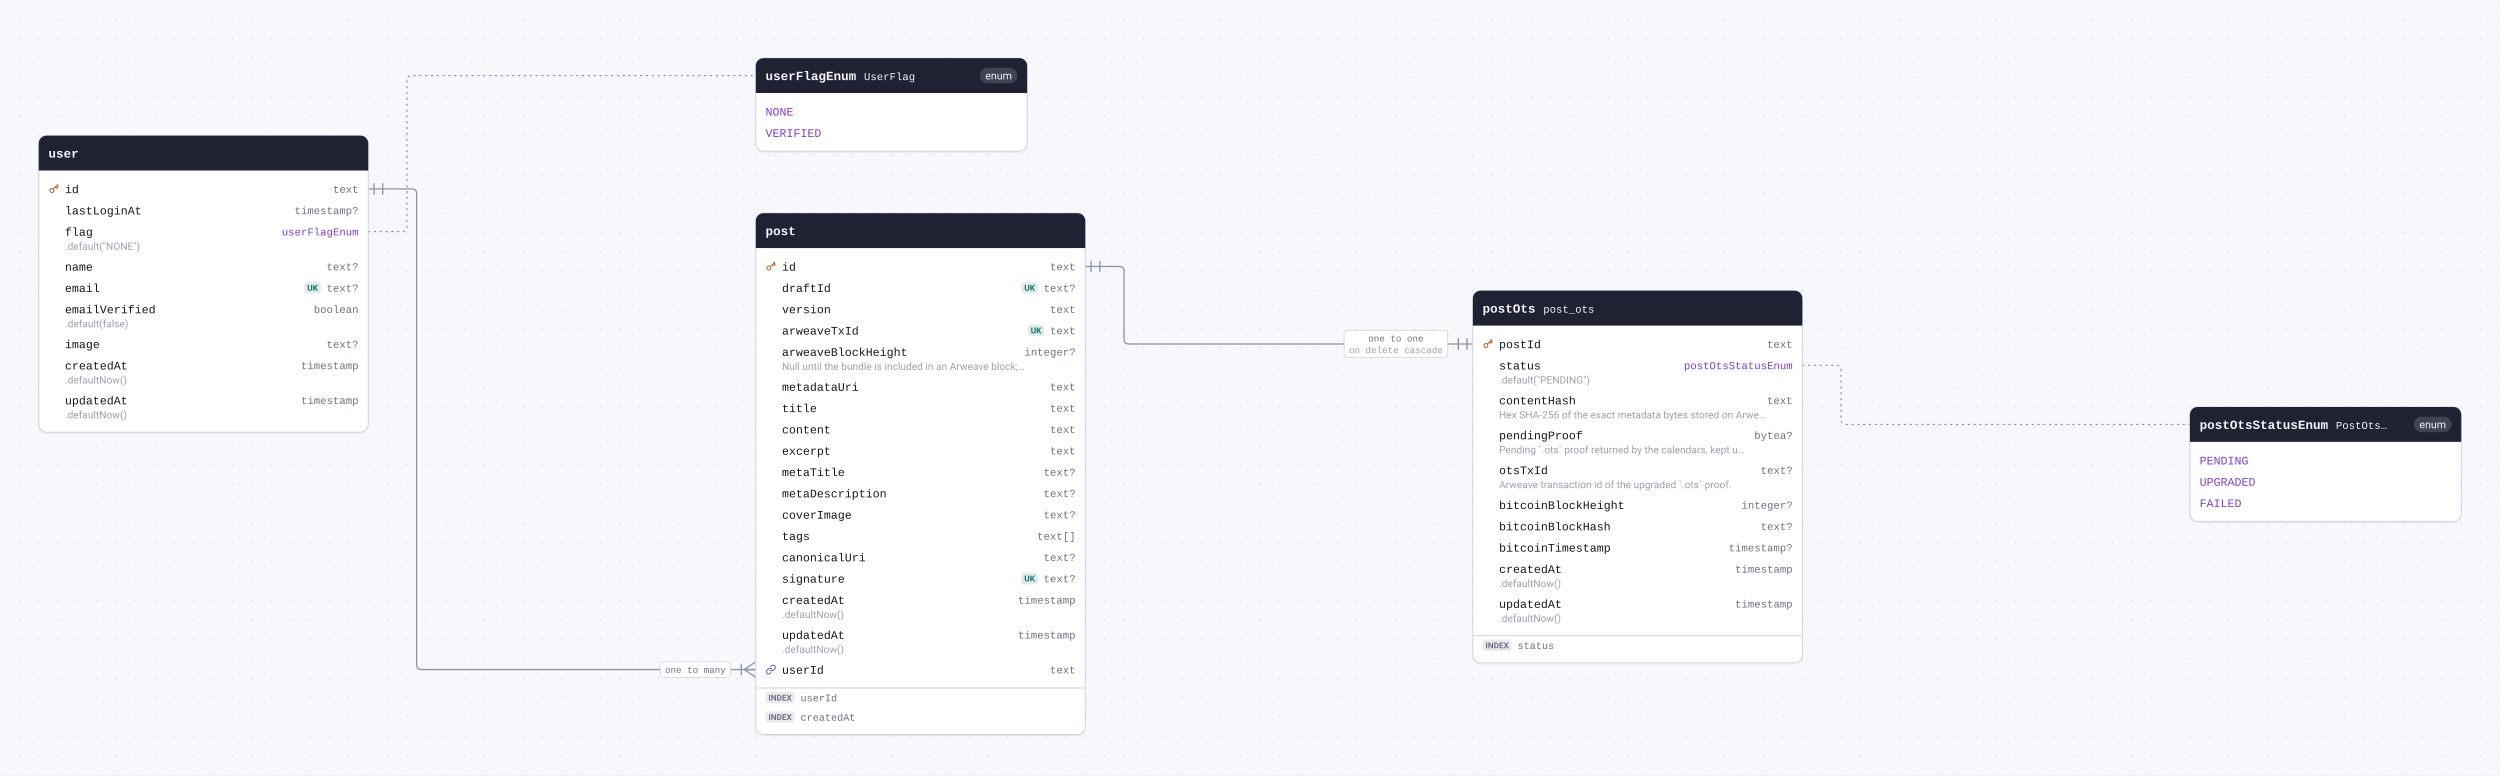
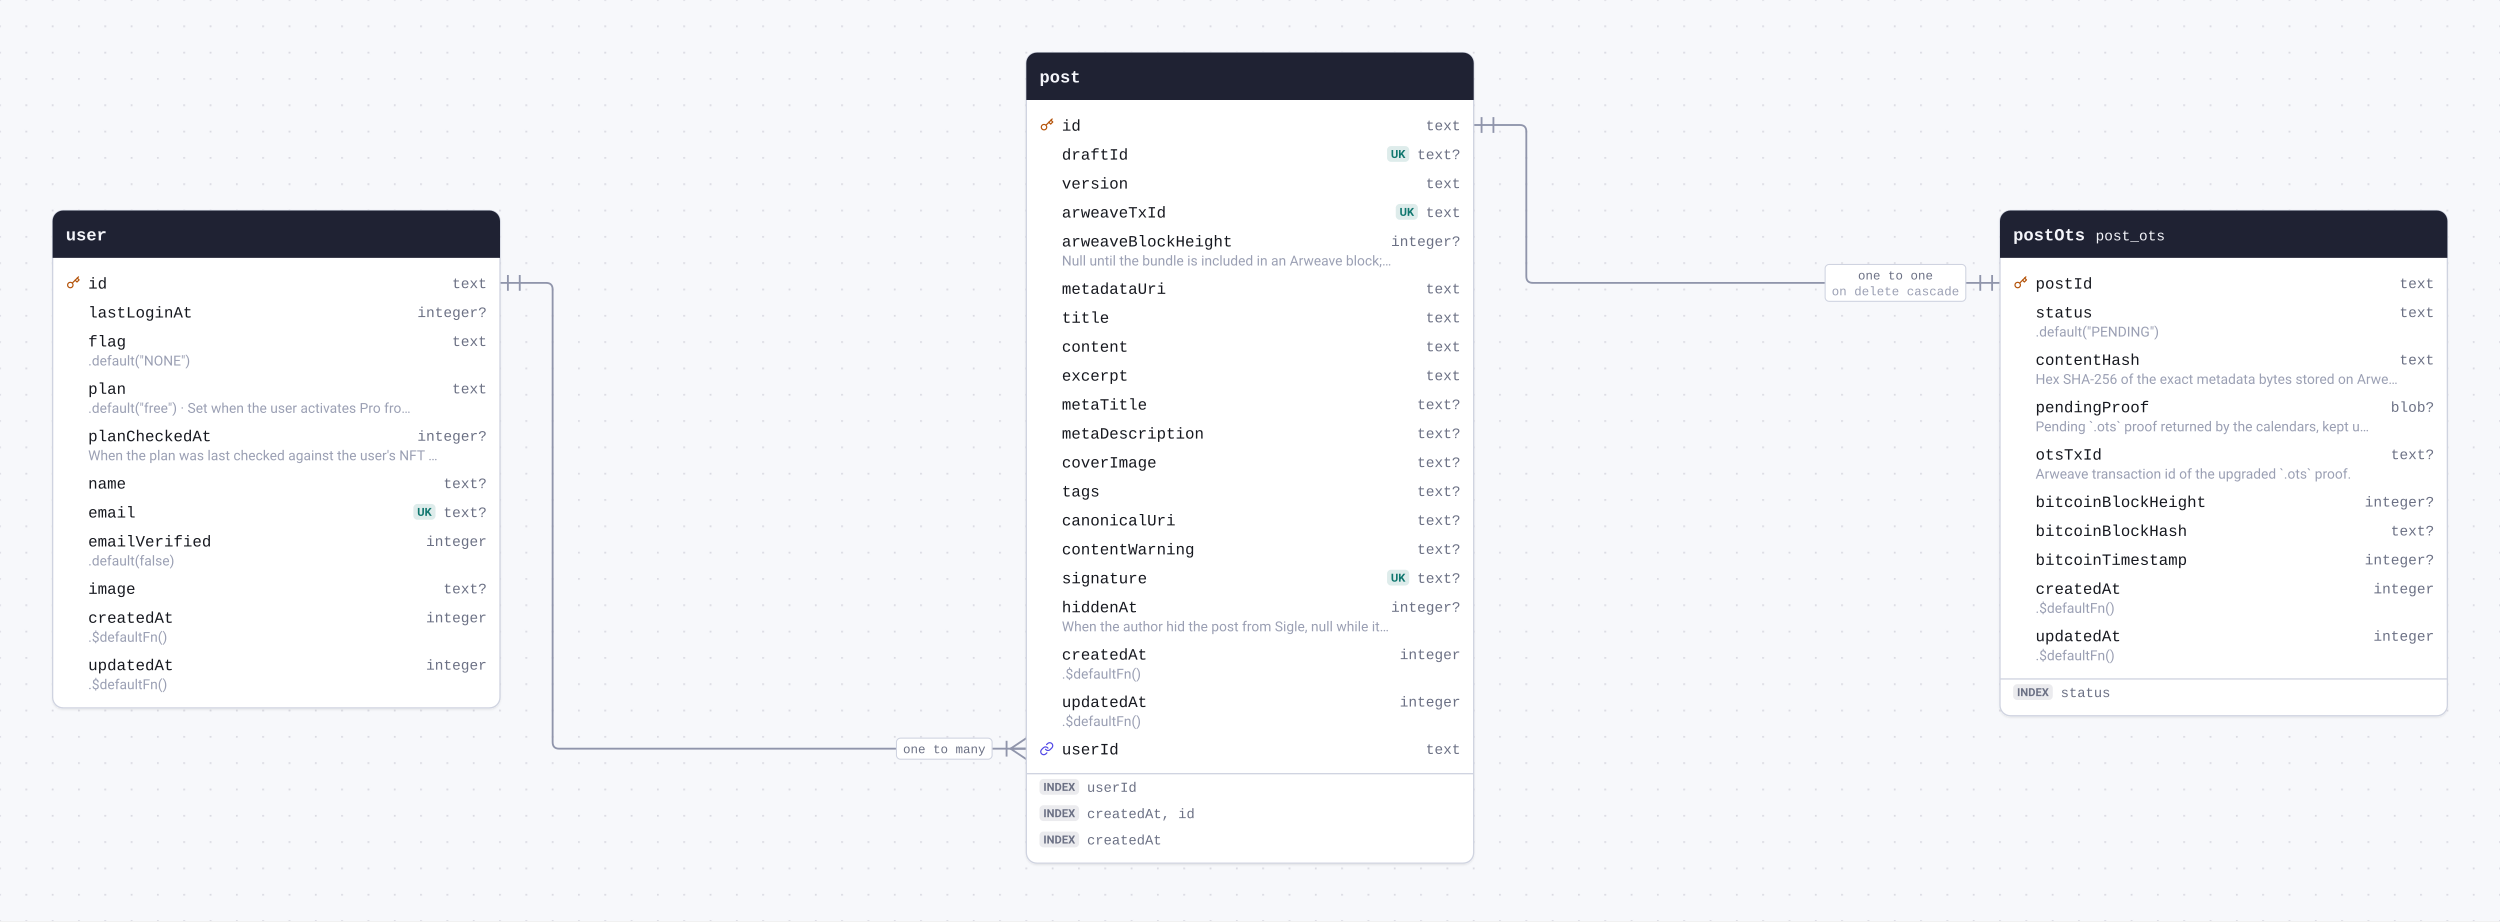
- <svg xmlns="http://www.w3.org/2000/svg" width="2580" height="800" viewBox="0 -20 2580 800">
+ <svg xmlns="http://www.w3.org/2000/svg" width="1900" height="700" viewBox="0 0 1900 700">
  <defs>
    <pattern id="dots" x="-0.7" y="-0.7" width="20" height="20" patternUnits="userSpaceOnUse">
      <circle cx="0.7" cy="0.7" r="0.7" fill="#d4d4dc" />
    </pattern>
    <filter id="node-shadow" x="-5%" y="-5%" width="110%" height="115%">
      <feDropShadow dx="0" dy="1" stdDeviation="1" flood-color="#000000" flood-opacity="0.08" />
    </filter>
  </defs>
-   <rect x="0" y="-20" width="2580" height="800" fill="#f7f8fb" />
-   <rect x="0" y="-20" width="2580" height="800" fill="url(#dots)" />
-   <g class="enum-edge">
-     <path d="M380 219L400 219L 415,219Q 420,219 420,214L 420,63Q 420,58 425,58L760 58L780 58" fill="none" stroke="#7c3aed" stroke-width="1.2" stroke-dasharray="2 4" opacity="0.75" />
-   </g>
-   <g class="enum-edge">
-     <path d="M1860 357L1880 357L 1895,357Q 1900,357 1900,362L 1900,413Q 1900,418 1905,418L2240 418L2260 418" fill="none" stroke="#7c3aed" stroke-width="1.2" stroke-dasharray="2 4" opacity="0.75" />
-   </g>
+   <rect x="0" y="0" width="1900" height="700" fill="#f7f8fb" />
+   <rect x="0" y="0" width="1900" height="700" fill="url(#dots)" />
  <g class="relation-edge">
-     <path d="M380 175L400 175L 425,175Q 430,175 430,180L 430,666Q 430,671 435,671L760 671L780 671" fill="none" stroke="#9095ab" stroke-width="1.4" />
-     <g transform="translate(380 175) scale(-1 1)" fill="none" stroke="#9095ab" stroke-width="1.4">
+     <path d="M380 215L400 215L 415,215Q 420,215 420,220L 420,564Q 420,569 425,569L760 569L780 569" fill="none" stroke="#9095ab" stroke-width="1.4" />
+     <g transform="translate(380 215) scale(-1 1)" fill="none" stroke="#9095ab" stroke-width="1.4">
      <path d="M-6 -6 L-6 6" />
      <path d="M-15 -6 L-15 6" />
    </g>
-     <g transform="translate(780 671)" fill="none" stroke="#9095ab" stroke-width="1.4">
+     <g transform="translate(780 569)" fill="none" stroke="#9095ab" stroke-width="1.4">
      <path d="M0 -8 L-12 0 L0 8 M-12 0 L0 0" />
      <path d="M-15 -6 L-15 6" />
    </g>
  </g>
  <g class="relation-edge">
-     <path d="M1120 255L1140 255L 1155,255Q 1160,255 1160,260L 1160,330Q 1160,335 1165,335L1500 335L1520 335" fill="none" stroke="#9095ab" stroke-width="1.4" />
-     <g transform="translate(1120 255) scale(-1 1)" fill="none" stroke="#9095ab" stroke-width="1.4">
+     <path d="M1120 95L1140 95L 1155,95Q 1160,95 1160,100L 1160,210Q 1160,215 1165,215L1500 215L1520 215" fill="none" stroke="#9095ab" stroke-width="1.4" />
+     <g transform="translate(1120 95) scale(-1 1)" fill="none" stroke="#9095ab" stroke-width="1.4">
      <path d="M-6 -6 L-6 6" />
      <path d="M-15 -6 L-15 6" />
    </g>
-     <g transform="translate(1520 335)" fill="none" stroke="#9095ab" stroke-width="1.4">
+     <g transform="translate(1520 215)" fill="none" stroke="#9095ab" stroke-width="1.4">
      <path d="M-6 -6 L-6 6" />
      <path d="M-15 -6 L-15 6" />
    </g>
  </g>
  <g class="model-node">
    <clipPath id="node-clip-0">
-       <rect x="40" y="120" width="340" height="306" rx="8" />
+       <rect x="40" y="160" width="340" height="378" rx="8" />
    </clipPath>
-     <rect x="40" y="120" width="340" height="306" rx="8" fill="#ffffff" stroke="#cfd3e0" filter="url(#node-shadow)" />
-     <rect x="40" y="120" width="340" height="36" fill="#1f2233" clip-path="url(#node-clip-0)" />
-     <text x="50" y="142.68" font-family="ui-monospace, SF Mono, Menlo, Consolas, Liberation Mono, DejaVu Sans Mono, monospace" font-size="13" font-weight="700" fill="#f4f5fa">user</text>
-     <g transform="translate(50 169.5) scale(0.46)" fill="none" stroke="#b45309" stroke-width="2" stroke-linecap="round" stroke-linejoin="round">
+     <rect x="40" y="160" width="340" height="378" rx="8" fill="#ffffff" stroke="#cfd3e0" filter="url(#node-shadow)" />
+     <rect x="40" y="160" width="340" height="36" fill="#1f2233" clip-path="url(#node-clip-0)" />
+     <text x="50" y="182.68" font-family="ui-monospace, SF Mono, Menlo, Consolas, Liberation Mono, DejaVu Sans Mono, monospace" font-size="13" font-weight="700" fill="#f4f5fa">user</text>
+     <g transform="translate(50 209.5) scale(0.46)" fill="none" stroke="#b45309" stroke-width="2" stroke-linecap="round" stroke-linejoin="round">
      <circle cx="7.5" cy="15.5" r="4.5" />
      <path d="m21 2-9.6 9.6" />
      <path d="m15.5 7.5 3 3L22 7l-3-3" />
    </g>
-     <text x="67" y="179.32" font-family="ui-monospace, SF Mono, Menlo, Consolas, Liberation Mono, DejaVu Sans Mono, monospace" font-size="12" fill="#16181f">id</text>
-     <text x="370" y="178.96" font-family="ui-monospace, SF Mono, Menlo, Consolas, Liberation Mono, DejaVu Sans Mono, monospace" font-size="11" text-anchor="end" fill="#6b7084">text</text>
-     <text x="67" y="201.32" font-family="ui-monospace, SF Mono, Menlo, Consolas, Liberation Mono, DejaVu Sans Mono, monospace" font-size="12" fill="#16181f">lastLoginAt</text>
-     <text x="370" y="200.96" font-family="ui-monospace, SF Mono, Menlo, Consolas, Liberation Mono, DejaVu Sans Mono, monospace" font-size="11" text-anchor="end" fill="#6b7084">timestamp?</text>
-     <text x="67" y="223.32" font-family="ui-monospace, SF Mono, Menlo, Consolas, Liberation Mono, DejaVu Sans Mono, monospace" font-size="12" fill="#16181f">flag</text>
-     <text x="370" y="222.96" font-family="ui-monospace, SF Mono, Menlo, Consolas, Liberation Mono, DejaVu Sans Mono, monospace" font-size="11" text-anchor="end" fill="#7c3aed">userFlagEnum</text>
-     <text x="67" y="237.78" font-family="ui-sans-serif, -apple-system, Segoe UI, Roboto, Helvetica Neue, Arial, DejaVu Sans, sans-serif" font-size="10.5" fill="#9a9fb3">.default("NONE")</text>
-     <text x="67" y="259.32" font-family="ui-monospace, SF Mono, Menlo, Consolas, Liberation Mono, DejaVu Sans Mono, monospace" font-size="12" fill="#16181f">name</text>
-     <text x="370" y="258.96" font-family="ui-monospace, SF Mono, Menlo, Consolas, Liberation Mono, DejaVu Sans Mono, monospace" font-size="11" text-anchor="end" fill="#6b7084">text?</text>
-     <rect x="314.16" y="271" width="16.84" height="12" rx="3" fill="#0f766e" fill-opacity="0.14" />
-     <text x="322.58" y="280.06" font-family="ui-sans-serif, -apple-system, Segoe UI, Roboto, Helvetica Neue, Arial, DejaVu Sans, sans-serif" font-size="8.5" font-weight="600" text-anchor="middle" fill="#0f766e">UK</text>
-     <text x="67" y="281.32" font-family="ui-monospace, SF Mono, Menlo, Consolas, Liberation Mono, DejaVu Sans Mono, monospace" font-size="12" fill="#16181f">email</text>
-     <text x="370" y="280.96" font-family="ui-monospace, SF Mono, Menlo, Consolas, Liberation Mono, DejaVu Sans Mono, monospace" font-size="11" text-anchor="end" fill="#6b7084">text?</text>
-     <text x="67" y="303.32" font-family="ui-monospace, SF Mono, Menlo, Consolas, Liberation Mono, DejaVu Sans Mono, monospace" font-size="12" fill="#16181f">emailVerified</text>
-     <text x="370" y="302.96" font-family="ui-monospace, SF Mono, Menlo, Consolas, Liberation Mono, DejaVu Sans Mono, monospace" font-size="11" text-anchor="end" fill="#6b7084">boolean</text>
-     <text x="67" y="317.78" font-family="ui-sans-serif, -apple-system, Segoe UI, Roboto, Helvetica Neue, Arial, DejaVu Sans, sans-serif" font-size="10.5" fill="#9a9fb3">.default(false)</text>
-     <text x="67" y="339.32" font-family="ui-monospace, SF Mono, Menlo, Consolas, Liberation Mono, DejaVu Sans Mono, monospace" font-size="12" fill="#16181f">image</text>
-     <text x="370" y="338.96" font-family="ui-monospace, SF Mono, Menlo, Consolas, Liberation Mono, DejaVu Sans Mono, monospace" font-size="11" text-anchor="end" fill="#6b7084">text?</text>
-     <text x="67" y="361.32" font-family="ui-monospace, SF Mono, Menlo, Consolas, Liberation Mono, DejaVu Sans Mono, monospace" font-size="12" fill="#16181f">createdAt</text>
-     <text x="370" y="360.96" font-family="ui-monospace, SF Mono, Menlo, Consolas, Liberation Mono, DejaVu Sans Mono, monospace" font-size="11" text-anchor="end" fill="#6b7084">timestamp</text>
-     <text x="67" y="375.78" font-family="ui-sans-serif, -apple-system, Segoe UI, Roboto, Helvetica Neue, Arial, DejaVu Sans, sans-serif" font-size="10.5" fill="#9a9fb3">.defaultNow()</text>
-     <text x="67" y="397.32" font-family="ui-monospace, SF Mono, Menlo, Consolas, Liberation Mono, DejaVu Sans Mono, monospace" font-size="12" fill="#16181f">updatedAt</text>
-     <text x="370" y="396.96" font-family="ui-monospace, SF Mono, Menlo, Consolas, Liberation Mono, DejaVu Sans Mono, monospace" font-size="11" text-anchor="end" fill="#6b7084">timestamp</text>
-     <text x="67" y="411.78" font-family="ui-sans-serif, -apple-system, Segoe UI, Roboto, Helvetica Neue, Arial, DejaVu Sans, sans-serif" font-size="10.5" fill="#9a9fb3">.defaultNow()</text>
+     <text x="67" y="219.32" font-family="ui-monospace, SF Mono, Menlo, Consolas, Liberation Mono, DejaVu Sans Mono, monospace" font-size="12" fill="#16181f">id</text>
+     <text x="370" y="218.96" font-family="ui-monospace, SF Mono, Menlo, Consolas, Liberation Mono, DejaVu Sans Mono, monospace" font-size="11" text-anchor="end" fill="#6b7084">text</text>
+     <text x="67" y="241.32" font-family="ui-monospace, SF Mono, Menlo, Consolas, Liberation Mono, DejaVu Sans Mono, monospace" font-size="12" fill="#16181f">lastLoginAt</text>
+     <text x="370" y="240.96" font-family="ui-monospace, SF Mono, Menlo, Consolas, Liberation Mono, DejaVu Sans Mono, monospace" font-size="11" text-anchor="end" fill="#6b7084">integer?</text>
+     <text x="67" y="263.32" font-family="ui-monospace, SF Mono, Menlo, Consolas, Liberation Mono, DejaVu Sans Mono, monospace" font-size="12" fill="#16181f">flag</text>
+     <text x="370" y="262.96" font-family="ui-monospace, SF Mono, Menlo, Consolas, Liberation Mono, DejaVu Sans Mono, monospace" font-size="11" text-anchor="end" fill="#6b7084">text</text>
+     <text x="67" y="277.78" font-family="ui-sans-serif, -apple-system, Segoe UI, Roboto, Helvetica Neue, Arial, DejaVu Sans, sans-serif" font-size="10.5" fill="#9a9fb3">.default("NONE")</text>
+     <text x="67" y="299.32" font-family="ui-monospace, SF Mono, Menlo, Consolas, Liberation Mono, DejaVu Sans Mono, monospace" font-size="12" fill="#16181f">plan</text>
+     <text x="370" y="298.96" font-family="ui-monospace, SF Mono, Menlo, Consolas, Liberation Mono, DejaVu Sans Mono, monospace" font-size="11" text-anchor="end" fill="#6b7084">text</text>
+     <text x="67" y="313.78" font-family="ui-sans-serif, -apple-system, Segoe UI, Roboto, Helvetica Neue, Arial, DejaVu Sans, sans-serif" font-size="10.5" fill="#9a9fb3">.default("free") · Set when the user activates Pro fro…</text>
+     <text x="67" y="335.32" font-family="ui-monospace, SF Mono, Menlo, Consolas, Liberation Mono, DejaVu Sans Mono, monospace" font-size="12" fill="#16181f">planCheckedAt</text>
+     <text x="370" y="334.96" font-family="ui-monospace, SF Mono, Menlo, Consolas, Liberation Mono, DejaVu Sans Mono, monospace" font-size="11" text-anchor="end" fill="#6b7084">integer?</text>
+     <text x="67" y="349.78" font-family="ui-sans-serif, -apple-system, Segoe UI, Roboto, Helvetica Neue, Arial, DejaVu Sans, sans-serif" font-size="10.5" fill="#9a9fb3">When the plan was last checked against the user's NFT …</text>
+     <text x="67" y="371.32" font-family="ui-monospace, SF Mono, Menlo, Consolas, Liberation Mono, DejaVu Sans Mono, monospace" font-size="12" fill="#16181f">name</text>
+     <text x="370" y="370.96" font-family="ui-monospace, SF Mono, Menlo, Consolas, Liberation Mono, DejaVu Sans Mono, monospace" font-size="11" text-anchor="end" fill="#6b7084">text?</text>
+     <rect x="314.16" y="383" width="16.84" height="12" rx="3" fill="#0f766e" fill-opacity="0.14" />
+     <text x="322.58" y="392.06" font-family="ui-sans-serif, -apple-system, Segoe UI, Roboto, Helvetica Neue, Arial, DejaVu Sans, sans-serif" font-size="8.5" font-weight="600" text-anchor="middle" fill="#0f766e">UK</text>
+     <text x="67" y="393.32" font-family="ui-monospace, SF Mono, Menlo, Consolas, Liberation Mono, DejaVu Sans Mono, monospace" font-size="12" fill="#16181f">email</text>
+     <text x="370" y="392.96" font-family="ui-monospace, SF Mono, Menlo, Consolas, Liberation Mono, DejaVu Sans Mono, monospace" font-size="11" text-anchor="end" fill="#6b7084">text?</text>
+     <text x="67" y="415.32" font-family="ui-monospace, SF Mono, Menlo, Consolas, Liberation Mono, DejaVu Sans Mono, monospace" font-size="12" fill="#16181f">emailVerified</text>
+     <text x="370" y="414.96" font-family="ui-monospace, SF Mono, Menlo, Consolas, Liberation Mono, DejaVu Sans Mono, monospace" font-size="11" text-anchor="end" fill="#6b7084">integer</text>
+     <text x="67" y="429.78" font-family="ui-sans-serif, -apple-system, Segoe UI, Roboto, Helvetica Neue, Arial, DejaVu Sans, sans-serif" font-size="10.5" fill="#9a9fb3">.default(false)</text>
+     <text x="67" y="451.32" font-family="ui-monospace, SF Mono, Menlo, Consolas, Liberation Mono, DejaVu Sans Mono, monospace" font-size="12" fill="#16181f">image</text>
+     <text x="370" y="450.96" font-family="ui-monospace, SF Mono, Menlo, Consolas, Liberation Mono, DejaVu Sans Mono, monospace" font-size="11" text-anchor="end" fill="#6b7084">text?</text>
+     <text x="67" y="473.32" font-family="ui-monospace, SF Mono, Menlo, Consolas, Liberation Mono, DejaVu Sans Mono, monospace" font-size="12" fill="#16181f">createdAt</text>
+     <text x="370" y="472.96" font-family="ui-monospace, SF Mono, Menlo, Consolas, Liberation Mono, DejaVu Sans Mono, monospace" font-size="11" text-anchor="end" fill="#6b7084">integer</text>
+     <text x="67" y="487.78" font-family="ui-sans-serif, -apple-system, Segoe UI, Roboto, Helvetica Neue, Arial, DejaVu Sans, sans-serif" font-size="10.5" fill="#9a9fb3">.$defaultFn()</text>
+     <text x="67" y="509.32" font-family="ui-monospace, SF Mono, Menlo, Consolas, Liberation Mono, DejaVu Sans Mono, monospace" font-size="12" fill="#16181f">updatedAt</text>
+     <text x="370" y="508.96" font-family="ui-monospace, SF Mono, Menlo, Consolas, Liberation Mono, DejaVu Sans Mono, monospace" font-size="11" text-anchor="end" fill="#6b7084">integer</text>
+     <text x="67" y="523.78" font-family="ui-sans-serif, -apple-system, Segoe UI, Roboto, Helvetica Neue, Arial, DejaVu Sans, sans-serif" font-size="10.5" fill="#9a9fb3">.$defaultFn()</text>
  </g>
  <g class="model-node">
    <clipPath id="node-clip-1">
-       <rect x="780" y="200" width="340" height="538" rx="8" />
+       <rect x="780" y="40" width="340" height="616" rx="8" />
    </clipPath>
-     <rect x="780" y="200" width="340" height="538" rx="8" fill="#ffffff" stroke="#cfd3e0" filter="url(#node-shadow)" />
-     <rect x="780" y="200" width="340" height="36" fill="#1f2233" clip-path="url(#node-clip-1)" />
-     <text x="790" y="222.68" font-family="ui-monospace, SF Mono, Menlo, Consolas, Liberation Mono, DejaVu Sans Mono, monospace" font-size="13" font-weight="700" fill="#f4f5fa">post</text>
-     <g transform="translate(790 249.5) scale(0.46)" fill="none" stroke="#b45309" stroke-width="2" stroke-linecap="round" stroke-linejoin="round">
+     <rect x="780" y="40" width="340" height="616" rx="8" fill="#ffffff" stroke="#cfd3e0" filter="url(#node-shadow)" />
+     <rect x="780" y="40" width="340" height="36" fill="#1f2233" clip-path="url(#node-clip-1)" />
+     <text x="790" y="62.68" font-family="ui-monospace, SF Mono, Menlo, Consolas, Liberation Mono, DejaVu Sans Mono, monospace" font-size="13" font-weight="700" fill="#f4f5fa">post</text>
+     <g transform="translate(790 89.5) scale(0.46)" fill="none" stroke="#b45309" stroke-width="2" stroke-linecap="round" stroke-linejoin="round">
      <circle cx="7.5" cy="15.5" r="4.5" />
      <path d="m21 2-9.6 9.6" />
      <path d="m15.5 7.5 3 3L22 7l-3-3" />
    </g>
-     <text x="807" y="259.32" font-family="ui-monospace, SF Mono, Menlo, Consolas, Liberation Mono, DejaVu Sans Mono, monospace" font-size="12" fill="#16181f">id</text>
-     <text x="1110" y="258.96" font-family="ui-monospace, SF Mono, Menlo, Consolas, Liberation Mono, DejaVu Sans Mono, monospace" font-size="11" text-anchor="end" fill="#6b7084">text</text>
-     <rect x="1054.16" y="271" width="16.84" height="12" rx="3" fill="#0f766e" fill-opacity="0.14" />
-     <text x="1062.58" y="280.06" font-family="ui-sans-serif, -apple-system, Segoe UI, Roboto, Helvetica Neue, Arial, DejaVu Sans, sans-serif" font-size="8.5" font-weight="600" text-anchor="middle" fill="#0f766e">UK</text>
-     <text x="807" y="281.32" font-family="ui-monospace, SF Mono, Menlo, Consolas, Liberation Mono, DejaVu Sans Mono, monospace" font-size="12" fill="#16181f">draftId</text>
-     <text x="1110" y="280.96" font-family="ui-monospace, SF Mono, Menlo, Consolas, Liberation Mono, DejaVu Sans Mono, monospace" font-size="11" text-anchor="end" fill="#6b7084">text?</text>
-     <text x="807" y="303.32" font-family="ui-monospace, SF Mono, Menlo, Consolas, Liberation Mono, DejaVu Sans Mono, monospace" font-size="12" fill="#16181f">version</text>
-     <text x="1110" y="302.96" font-family="ui-monospace, SF Mono, Menlo, Consolas, Liberation Mono, DejaVu Sans Mono, monospace" font-size="11" text-anchor="end" fill="#6b7084">text</text>
-     <rect x="1060.76" y="315" width="16.84" height="12" rx="3" fill="#0f766e" fill-opacity="0.14" />
-     <text x="1069.18" y="324.06" font-family="ui-sans-serif, -apple-system, Segoe UI, Roboto, Helvetica Neue, Arial, DejaVu Sans, sans-serif" font-size="8.5" font-weight="600" text-anchor="middle" fill="#0f766e">UK</text>
-     <text x="807" y="325.32" font-family="ui-monospace, SF Mono, Menlo, Consolas, Liberation Mono, DejaVu Sans Mono, monospace" font-size="12" fill="#16181f">arweaveTxId</text>
-     <text x="1110" y="324.96" font-family="ui-monospace, SF Mono, Menlo, Consolas, Liberation Mono, DejaVu Sans Mono, monospace" font-size="11" text-anchor="end" fill="#6b7084">text</text>
-     <text x="807" y="347.32" font-family="ui-monospace, SF Mono, Menlo, Consolas, Liberation Mono, DejaVu Sans Mono, monospace" font-size="12" fill="#16181f">arweaveBlockHeight</text>
-     <text x="1110" y="346.96" font-family="ui-monospace, SF Mono, Menlo, Consolas, Liberation Mono, DejaVu Sans Mono, monospace" font-size="11" text-anchor="end" fill="#6b7084">integer?</text>
-     <text x="807" y="361.78" font-family="ui-sans-serif, -apple-system, Segoe UI, Roboto, Helvetica Neue, Arial, DejaVu Sans, sans-serif" font-size="10.5" fill="#9a9fb3">Null until the bundle is included in an Arweave block;…</text>
-     <text x="807" y="383.32" font-family="ui-monospace, SF Mono, Menlo, Consolas, Liberation Mono, DejaVu Sans Mono, monospace" font-size="12" fill="#16181f">metadataUri</text>
-     <text x="1110" y="382.96" font-family="ui-monospace, SF Mono, Menlo, Consolas, Liberation Mono, DejaVu Sans Mono, monospace" font-size="11" text-anchor="end" fill="#6b7084">text</text>
-     <text x="807" y="405.32" font-family="ui-monospace, SF Mono, Menlo, Consolas, Liberation Mono, DejaVu Sans Mono, monospace" font-size="12" fill="#16181f">title</text>
-     <text x="1110" y="404.96" font-family="ui-monospace, SF Mono, Menlo, Consolas, Liberation Mono, DejaVu Sans Mono, monospace" font-size="11" text-anchor="end" fill="#6b7084">text</text>
-     <text x="807" y="427.32" font-family="ui-monospace, SF Mono, Menlo, Consolas, Liberation Mono, DejaVu Sans Mono, monospace" font-size="12" fill="#16181f">content</text>
-     <text x="1110" y="426.96" font-family="ui-monospace, SF Mono, Menlo, Consolas, Liberation Mono, DejaVu Sans Mono, monospace" font-size="11" text-anchor="end" fill="#6b7084">text</text>
-     <text x="807" y="449.32" font-family="ui-monospace, SF Mono, Menlo, Consolas, Liberation Mono, DejaVu Sans Mono, monospace" font-size="12" fill="#16181f">excerpt</text>
-     <text x="1110" y="448.96" font-family="ui-monospace, SF Mono, Menlo, Consolas, Liberation Mono, DejaVu Sans Mono, monospace" font-size="11" text-anchor="end" fill="#6b7084">text</text>
-     <text x="807" y="471.32" font-family="ui-monospace, SF Mono, Menlo, Consolas, Liberation Mono, DejaVu Sans Mono, monospace" font-size="12" fill="#16181f">metaTitle</text>
-     <text x="1110" y="470.96" font-family="ui-monospace, SF Mono, Menlo, Consolas, Liberation Mono, DejaVu Sans Mono, monospace" font-size="11" text-anchor="end" fill="#6b7084">text?</text>
-     <text x="807" y="493.32" font-family="ui-monospace, SF Mono, Menlo, Consolas, Liberation Mono, DejaVu Sans Mono, monospace" font-size="12" fill="#16181f">metaDescription</text>
-     <text x="1110" y="492.96" font-family="ui-monospace, SF Mono, Menlo, Consolas, Liberation Mono, DejaVu Sans Mono, monospace" font-size="11" text-anchor="end" fill="#6b7084">text?</text>
-     <text x="807" y="515.32" font-family="ui-monospace, SF Mono, Menlo, Consolas, Liberation Mono, DejaVu Sans Mono, monospace" font-size="12" fill="#16181f">coverImage</text>
-     <text x="1110" y="514.96" font-family="ui-monospace, SF Mono, Menlo, Consolas, Liberation Mono, DejaVu Sans Mono, monospace" font-size="11" text-anchor="end" fill="#6b7084">text?</text>
-     <text x="807" y="537.32" font-family="ui-monospace, SF Mono, Menlo, Consolas, Liberation Mono, DejaVu Sans Mono, monospace" font-size="12" fill="#16181f">tags</text>
-     <text x="1110" y="536.96" font-family="ui-monospace, SF Mono, Menlo, Consolas, Liberation Mono, DejaVu Sans Mono, monospace" font-size="11" text-anchor="end" fill="#6b7084">text[]</text>
-     <text x="807" y="559.32" font-family="ui-monospace, SF Mono, Menlo, Consolas, Liberation Mono, DejaVu Sans Mono, monospace" font-size="12" fill="#16181f">canonicalUri</text>
-     <text x="1110" y="558.96" font-family="ui-monospace, SF Mono, Menlo, Consolas, Liberation Mono, DejaVu Sans Mono, monospace" font-size="11" text-anchor="end" fill="#6b7084">text?</text>
-     <rect x="1054.16" y="571" width="16.84" height="12" rx="3" fill="#0f766e" fill-opacity="0.14" />
-     <text x="1062.58" y="580.06" font-family="ui-sans-serif, -apple-system, Segoe UI, Roboto, Helvetica Neue, Arial, DejaVu Sans, sans-serif" font-size="8.5" font-weight="600" text-anchor="middle" fill="#0f766e">UK</text>
-     <text x="807" y="581.32" font-family="ui-monospace, SF Mono, Menlo, Consolas, Liberation Mono, DejaVu Sans Mono, monospace" font-size="12" fill="#16181f">signature</text>
-     <text x="1110" y="580.96" font-family="ui-monospace, SF Mono, Menlo, Consolas, Liberation Mono, DejaVu Sans Mono, monospace" font-size="11" text-anchor="end" fill="#6b7084">text?</text>
-     <text x="807" y="603.32" font-family="ui-monospace, SF Mono, Menlo, Consolas, Liberation Mono, DejaVu Sans Mono, monospace" font-size="12" fill="#16181f">createdAt</text>
-     <text x="1110" y="602.96" font-family="ui-monospace, SF Mono, Menlo, Consolas, Liberation Mono, DejaVu Sans Mono, monospace" font-size="11" text-anchor="end" fill="#6b7084">timestamp</text>
-     <text x="807" y="617.78" font-family="ui-sans-serif, -apple-system, Segoe UI, Roboto, Helvetica Neue, Arial, DejaVu Sans, sans-serif" font-size="10.5" fill="#9a9fb3">.defaultNow()</text>
-     <text x="807" y="639.32" font-family="ui-monospace, SF Mono, Menlo, Consolas, Liberation Mono, DejaVu Sans Mono, monospace" font-size="12" fill="#16181f">updatedAt</text>
-     <text x="1110" y="638.96" font-family="ui-monospace, SF Mono, Menlo, Consolas, Liberation Mono, DejaVu Sans Mono, monospace" font-size="11" text-anchor="end" fill="#6b7084">timestamp</text>
-     <text x="807" y="653.78" font-family="ui-sans-serif, -apple-system, Segoe UI, Roboto, Helvetica Neue, Arial, DejaVu Sans, sans-serif" font-size="10.5" fill="#9a9fb3">.defaultNow()</text>
-     <g transform="translate(790 665.5) scale(0.46)" fill="none" stroke="#4f46e5" stroke-width="2" stroke-linecap="round" stroke-linejoin="round">
+     <text x="807" y="99.32" font-family="ui-monospace, SF Mono, Menlo, Consolas, Liberation Mono, DejaVu Sans Mono, monospace" font-size="12" fill="#16181f">id</text>
+     <text x="1110" y="98.96" font-family="ui-monospace, SF Mono, Menlo, Consolas, Liberation Mono, DejaVu Sans Mono, monospace" font-size="11" text-anchor="end" fill="#6b7084">text</text>
+     <rect x="1054.16" y="111" width="16.84" height="12" rx="3" fill="#0f766e" fill-opacity="0.14" />
+     <text x="1062.58" y="120.06" font-family="ui-sans-serif, -apple-system, Segoe UI, Roboto, Helvetica Neue, Arial, DejaVu Sans, sans-serif" font-size="8.5" font-weight="600" text-anchor="middle" fill="#0f766e">UK</text>
+     <text x="807" y="121.32" font-family="ui-monospace, SF Mono, Menlo, Consolas, Liberation Mono, DejaVu Sans Mono, monospace" font-size="12" fill="#16181f">draftId</text>
+     <text x="1110" y="120.96" font-family="ui-monospace, SF Mono, Menlo, Consolas, Liberation Mono, DejaVu Sans Mono, monospace" font-size="11" text-anchor="end" fill="#6b7084">text?</text>
+     <text x="807" y="143.32" font-family="ui-monospace, SF Mono, Menlo, Consolas, Liberation Mono, DejaVu Sans Mono, monospace" font-size="12" fill="#16181f">version</text>
+     <text x="1110" y="142.96" font-family="ui-monospace, SF Mono, Menlo, Consolas, Liberation Mono, DejaVu Sans Mono, monospace" font-size="11" text-anchor="end" fill="#6b7084">text</text>
+     <rect x="1060.76" y="155" width="16.84" height="12" rx="3" fill="#0f766e" fill-opacity="0.14" />
+     <text x="1069.18" y="164.06" font-family="ui-sans-serif, -apple-system, Segoe UI, Roboto, Helvetica Neue, Arial, DejaVu Sans, sans-serif" font-size="8.5" font-weight="600" text-anchor="middle" fill="#0f766e">UK</text>
+     <text x="807" y="165.32" font-family="ui-monospace, SF Mono, Menlo, Consolas, Liberation Mono, DejaVu Sans Mono, monospace" font-size="12" fill="#16181f">arweaveTxId</text>
+     <text x="1110" y="164.96" font-family="ui-monospace, SF Mono, Menlo, Consolas, Liberation Mono, DejaVu Sans Mono, monospace" font-size="11" text-anchor="end" fill="#6b7084">text</text>
+     <text x="807" y="187.32" font-family="ui-monospace, SF Mono, Menlo, Consolas, Liberation Mono, DejaVu Sans Mono, monospace" font-size="12" fill="#16181f">arweaveBlockHeight</text>
+     <text x="1110" y="186.96" font-family="ui-monospace, SF Mono, Menlo, Consolas, Liberation Mono, DejaVu Sans Mono, monospace" font-size="11" text-anchor="end" fill="#6b7084">integer?</text>
+     <text x="807" y="201.78" font-family="ui-sans-serif, -apple-system, Segoe UI, Roboto, Helvetica Neue, Arial, DejaVu Sans, sans-serif" font-size="10.5" fill="#9a9fb3">Null until the bundle is included in an Arweave block;…</text>
+     <text x="807" y="223.32" font-family="ui-monospace, SF Mono, Menlo, Consolas, Liberation Mono, DejaVu Sans Mono, monospace" font-size="12" fill="#16181f">metadataUri</text>
+     <text x="1110" y="222.96" font-family="ui-monospace, SF Mono, Menlo, Consolas, Liberation Mono, DejaVu Sans Mono, monospace" font-size="11" text-anchor="end" fill="#6b7084">text</text>
+     <text x="807" y="245.32" font-family="ui-monospace, SF Mono, Menlo, Consolas, Liberation Mono, DejaVu Sans Mono, monospace" font-size="12" fill="#16181f">title</text>
+     <text x="1110" y="244.96" font-family="ui-monospace, SF Mono, Menlo, Consolas, Liberation Mono, DejaVu Sans Mono, monospace" font-size="11" text-anchor="end" fill="#6b7084">text</text>
+     <text x="807" y="267.32" font-family="ui-monospace, SF Mono, Menlo, Consolas, Liberation Mono, DejaVu Sans Mono, monospace" font-size="12" fill="#16181f">content</text>
+     <text x="1110" y="266.96" font-family="ui-monospace, SF Mono, Menlo, Consolas, Liberation Mono, DejaVu Sans Mono, monospace" font-size="11" text-anchor="end" fill="#6b7084">text</text>
+     <text x="807" y="289.32" font-family="ui-monospace, SF Mono, Menlo, Consolas, Liberation Mono, DejaVu Sans Mono, monospace" font-size="12" fill="#16181f">excerpt</text>
+     <text x="1110" y="288.96" font-family="ui-monospace, SF Mono, Menlo, Consolas, Liberation Mono, DejaVu Sans Mono, monospace" font-size="11" text-anchor="end" fill="#6b7084">text</text>
+     <text x="807" y="311.32" font-family="ui-monospace, SF Mono, Menlo, Consolas, Liberation Mono, DejaVu Sans Mono, monospace" font-size="12" fill="#16181f">metaTitle</text>
+     <text x="1110" y="310.96" font-family="ui-monospace, SF Mono, Menlo, Consolas, Liberation Mono, DejaVu Sans Mono, monospace" font-size="11" text-anchor="end" fill="#6b7084">text?</text>
+     <text x="807" y="333.32" font-family="ui-monospace, SF Mono, Menlo, Consolas, Liberation Mono, DejaVu Sans Mono, monospace" font-size="12" fill="#16181f">metaDescription</text>
+     <text x="1110" y="332.96" font-family="ui-monospace, SF Mono, Menlo, Consolas, Liberation Mono, DejaVu Sans Mono, monospace" font-size="11" text-anchor="end" fill="#6b7084">text?</text>
+     <text x="807" y="355.32" font-family="ui-monospace, SF Mono, Menlo, Consolas, Liberation Mono, DejaVu Sans Mono, monospace" font-size="12" fill="#16181f">coverImage</text>
+     <text x="1110" y="354.96" font-family="ui-monospace, SF Mono, Menlo, Consolas, Liberation Mono, DejaVu Sans Mono, monospace" font-size="11" text-anchor="end" fill="#6b7084">text?</text>
+     <text x="807" y="377.32" font-family="ui-monospace, SF Mono, Menlo, Consolas, Liberation Mono, DejaVu Sans Mono, monospace" font-size="12" fill="#16181f">tags</text>
+     <text x="1110" y="376.96" font-family="ui-monospace, SF Mono, Menlo, Consolas, Liberation Mono, DejaVu Sans Mono, monospace" font-size="11" text-anchor="end" fill="#6b7084">text?</text>
+     <text x="807" y="399.32" font-family="ui-monospace, SF Mono, Menlo, Consolas, Liberation Mono, DejaVu Sans Mono, monospace" font-size="12" fill="#16181f">canonicalUri</text>
+     <text x="1110" y="398.96" font-family="ui-monospace, SF Mono, Menlo, Consolas, Liberation Mono, DejaVu Sans Mono, monospace" font-size="11" text-anchor="end" fill="#6b7084">text?</text>
+     <text x="807" y="421.32" font-family="ui-monospace, SF Mono, Menlo, Consolas, Liberation Mono, DejaVu Sans Mono, monospace" font-size="12" fill="#16181f">contentWarning</text>
+     <text x="1110" y="420.96" font-family="ui-monospace, SF Mono, Menlo, Consolas, Liberation Mono, DejaVu Sans Mono, monospace" font-size="11" text-anchor="end" fill="#6b7084">text?</text>
+     <rect x="1054.16" y="433" width="16.84" height="12" rx="3" fill="#0f766e" fill-opacity="0.14" />
+     <text x="1062.58" y="442.06" font-family="ui-sans-serif, -apple-system, Segoe UI, Roboto, Helvetica Neue, Arial, DejaVu Sans, sans-serif" font-size="8.5" font-weight="600" text-anchor="middle" fill="#0f766e">UK</text>
+     <text x="807" y="443.32" font-family="ui-monospace, SF Mono, Menlo, Consolas, Liberation Mono, DejaVu Sans Mono, monospace" font-size="12" fill="#16181f">signature</text>
+     <text x="1110" y="442.96" font-family="ui-monospace, SF Mono, Menlo, Consolas, Liberation Mono, DejaVu Sans Mono, monospace" font-size="11" text-anchor="end" fill="#6b7084">text?</text>
+     <text x="807" y="465.32" font-family="ui-monospace, SF Mono, Menlo, Consolas, Liberation Mono, DejaVu Sans Mono, monospace" font-size="12" fill="#16181f">hiddenAt</text>
+     <text x="1110" y="464.96" font-family="ui-monospace, SF Mono, Menlo, Consolas, Liberation Mono, DejaVu Sans Mono, monospace" font-size="11" text-anchor="end" fill="#6b7084">integer?</text>
+     <text x="807" y="479.78" font-family="ui-sans-serif, -apple-system, Segoe UI, Roboto, Helvetica Neue, Arial, DejaVu Sans, sans-serif" font-size="10.5" fill="#9a9fb3">When the author hid the post from Sigle, null while it…</text>
+     <text x="807" y="501.32" font-family="ui-monospace, SF Mono, Menlo, Consolas, Liberation Mono, DejaVu Sans Mono, monospace" font-size="12" fill="#16181f">createdAt</text>
+     <text x="1110" y="500.96" font-family="ui-monospace, SF Mono, Menlo, Consolas, Liberation Mono, DejaVu Sans Mono, monospace" font-size="11" text-anchor="end" fill="#6b7084">integer</text>
+     <text x="807" y="515.78" font-family="ui-sans-serif, -apple-system, Segoe UI, Roboto, Helvetica Neue, Arial, DejaVu Sans, sans-serif" font-size="10.5" fill="#9a9fb3">.$defaultFn()</text>
+     <text x="807" y="537.32" font-family="ui-monospace, SF Mono, Menlo, Consolas, Liberation Mono, DejaVu Sans Mono, monospace" font-size="12" fill="#16181f">updatedAt</text>
+     <text x="1110" y="536.96" font-family="ui-monospace, SF Mono, Menlo, Consolas, Liberation Mono, DejaVu Sans Mono, monospace" font-size="11" text-anchor="end" fill="#6b7084">integer</text>
+     <text x="807" y="551.78" font-family="ui-sans-serif, -apple-system, Segoe UI, Roboto, Helvetica Neue, Arial, DejaVu Sans, sans-serif" font-size="10.5" fill="#9a9fb3">.$defaultFn()</text>
+     <g transform="translate(790 563.5) scale(0.46)" fill="none" stroke="#4f46e5" stroke-width="2" stroke-linecap="round" stroke-linejoin="round">
      <path d="M10 13a5 5 0 0 0 7.54.54l3-3a5 5 0 0 0-7.07-7.07l-1.72 1.71" />
      <path d="M14 11a5 5 0 0 0-7.54-.54l-3 3a5 5 0 0 0 7.07 7.07l1.71-1.71" />
    </g>
-     <text x="807" y="675.32" font-family="ui-monospace, SF Mono, Menlo, Consolas, Liberation Mono, DejaVu Sans Mono, monospace" font-size="12" fill="#16181f">userId</text>
-     <text x="1110" y="674.96" font-family="ui-monospace, SF Mono, Menlo, Consolas, Liberation Mono, DejaVu Sans Mono, monospace" font-size="11" text-anchor="end" fill="#6b7084">text</text>
-     <path d="M780 690H1120" stroke="#cfd3e0" stroke-width="1" />
-     <rect x="790" y="694" width="30.1" height="12" rx="3" fill="#6b7084" fill-opacity="0.14" />
-     <text x="805.05" y="703.06" font-family="ui-sans-serif, -apple-system, Segoe UI, Roboto, Helvetica Neue, Arial, DejaVu Sans, sans-serif" font-size="8.5" font-weight="600" text-anchor="middle" fill="#6b7084">INDEX</text>
-     <text x="826.1" y="703.78" font-family="ui-monospace, SF Mono, Menlo, Consolas, Liberation Mono, DejaVu Sans Mono, monospace" font-size="10.5" fill="#6b7084">userId</text>
-     <rect x="790" y="714" width="30.1" height="12" rx="3" fill="#6b7084" fill-opacity="0.14" />
-     <text x="805.05" y="723.06" font-family="ui-sans-serif, -apple-system, Segoe UI, Roboto, Helvetica Neue, Arial, DejaVu Sans, sans-serif" font-size="8.5" font-weight="600" text-anchor="middle" fill="#6b7084">INDEX</text>
-     <text x="826.1" y="723.78" font-family="ui-monospace, SF Mono, Menlo, Consolas, Liberation Mono, DejaVu Sans Mono, monospace" font-size="10.5" fill="#6b7084">createdAt</text>
+     <text x="807" y="573.32" font-family="ui-monospace, SF Mono, Menlo, Consolas, Liberation Mono, DejaVu Sans Mono, monospace" font-size="12" fill="#16181f">userId</text>
+     <text x="1110" y="572.96" font-family="ui-monospace, SF Mono, Menlo, Consolas, Liberation Mono, DejaVu Sans Mono, monospace" font-size="11" text-anchor="end" fill="#6b7084">text</text>
+     <path d="M780 588H1120" stroke="#cfd3e0" stroke-width="1" />
+     <rect x="790" y="592" width="30.1" height="12" rx="3" fill="#6b7084" fill-opacity="0.14" />
+     <text x="805.05" y="601.06" font-family="ui-sans-serif, -apple-system, Segoe UI, Roboto, Helvetica Neue, Arial, DejaVu Sans, sans-serif" font-size="8.5" font-weight="600" text-anchor="middle" fill="#6b7084">INDEX</text>
+     <text x="826.1" y="601.78" font-family="ui-monospace, SF Mono, Menlo, Consolas, Liberation Mono, DejaVu Sans Mono, monospace" font-size="10.5" fill="#6b7084">userId</text>
+     <rect x="790" y="612" width="30.1" height="12" rx="3" fill="#6b7084" fill-opacity="0.14" />
+     <text x="805.05" y="621.06" font-family="ui-sans-serif, -apple-system, Segoe UI, Roboto, Helvetica Neue, Arial, DejaVu Sans, sans-serif" font-size="8.5" font-weight="600" text-anchor="middle" fill="#6b7084">INDEX</text>
+     <text x="826.1" y="621.78" font-family="ui-monospace, SF Mono, Menlo, Consolas, Liberation Mono, DejaVu Sans Mono, monospace" font-size="10.5" fill="#6b7084">createdAt, id</text>
+     <rect x="790" y="632" width="30.1" height="12" rx="3" fill="#6b7084" fill-opacity="0.14" />
+     <text x="805.05" y="641.06" font-family="ui-sans-serif, -apple-system, Segoe UI, Roboto, Helvetica Neue, Arial, DejaVu Sans, sans-serif" font-size="8.5" font-weight="600" text-anchor="middle" fill="#6b7084">INDEX</text>
+     <text x="826.1" y="641.78" font-family="ui-monospace, SF Mono, Menlo, Consolas, Liberation Mono, DejaVu Sans Mono, monospace" font-size="10.5" fill="#6b7084">createdAt</text>
  </g>
  <g class="model-node">
    <clipPath id="node-clip-2">
-       <rect x="1520" y="280" width="340" height="384" rx="8" />
+       <rect x="1520" y="160" width="340" height="384" rx="8" />
    </clipPath>
-     <rect x="1520" y="280" width="340" height="384" rx="8" fill="#ffffff" stroke="#cfd3e0" filter="url(#node-shadow)" />
-     <rect x="1520" y="280" width="340" height="36" fill="#1f2233" clip-path="url(#node-clip-2)" />
-     <text x="1530" y="302.68" font-family="ui-monospace, SF Mono, Menlo, Consolas, Liberation Mono, DejaVu Sans Mono, monospace" font-size="13" font-weight="700" fill="#f4f5fa">postOts<tspan dx="8" font-size="11" font-weight="400" opacity="0.6">post_ots</tspan>
+     <rect x="1520" y="160" width="340" height="384" rx="8" fill="#ffffff" stroke="#cfd3e0" filter="url(#node-shadow)" />
+     <rect x="1520" y="160" width="340" height="36" fill="#1f2233" clip-path="url(#node-clip-2)" />
+     <text x="1530" y="182.68" font-family="ui-monospace, SF Mono, Menlo, Consolas, Liberation Mono, DejaVu Sans Mono, monospace" font-size="13" font-weight="700" fill="#f4f5fa">postOts<tspan dx="8" font-size="11" font-weight="400" opacity="0.6">post_ots</tspan>
    </text>
-     <g transform="translate(1530 329.5) scale(0.46)" fill="none" stroke="#b45309" stroke-width="2" stroke-linecap="round" stroke-linejoin="round">
+     <g transform="translate(1530 209.5) scale(0.46)" fill="none" stroke="#b45309" stroke-width="2" stroke-linecap="round" stroke-linejoin="round">
      <circle cx="7.5" cy="15.5" r="4.5" />
      <path d="m21 2-9.6 9.6" />
      <path d="m15.5 7.5 3 3L22 7l-3-3" />
    </g>
-     <text x="1547" y="339.32" font-family="ui-monospace, SF Mono, Menlo, Consolas, Liberation Mono, DejaVu Sans Mono, monospace" font-size="12" fill="#16181f">postId</text>
-     <text x="1850" y="338.96" font-family="ui-monospace, SF Mono, Menlo, Consolas, Liberation Mono, DejaVu Sans Mono, monospace" font-size="11" text-anchor="end" fill="#6b7084">text</text>
-     <text x="1547" y="361.32" font-family="ui-monospace, SF Mono, Menlo, Consolas, Liberation Mono, DejaVu Sans Mono, monospace" font-size="12" fill="#16181f">status</text>
-     <text x="1850" y="360.96" font-family="ui-monospace, SF Mono, Menlo, Consolas, Liberation Mono, DejaVu Sans Mono, monospace" font-size="11" text-anchor="end" fill="#7c3aed">postOtsStatusEnum</text>
-     <text x="1547" y="375.78" font-family="ui-sans-serif, -apple-system, Segoe UI, Roboto, Helvetica Neue, Arial, DejaVu Sans, sans-serif" font-size="10.5" fill="#9a9fb3">.default("PENDING")</text>
-     <text x="1547" y="397.32" font-family="ui-monospace, SF Mono, Menlo, Consolas, Liberation Mono, DejaVu Sans Mono, monospace" font-size="12" fill="#16181f">contentHash</text>
-     <text x="1850" y="396.96" font-family="ui-monospace, SF Mono, Menlo, Consolas, Liberation Mono, DejaVu Sans Mono, monospace" font-size="11" text-anchor="end" fill="#6b7084">text</text>
-     <text x="1547" y="411.78" font-family="ui-sans-serif, -apple-system, Segoe UI, Roboto, Helvetica Neue, Arial, DejaVu Sans, sans-serif" font-size="10.5" fill="#9a9fb3">Hex SHA-256 of the exact metadata bytes stored on Arwe…</text>
-     <text x="1547" y="433.32" font-family="ui-monospace, SF Mono, Menlo, Consolas, Liberation Mono, DejaVu Sans Mono, monospace" font-size="12" fill="#16181f">pendingProof</text>
-     <text x="1850" y="432.96" font-family="ui-monospace, SF Mono, Menlo, Consolas, Liberation Mono, DejaVu Sans Mono, monospace" font-size="11" text-anchor="end" fill="#6b7084">bytea?</text>
-     <text x="1547" y="447.78" font-family="ui-sans-serif, -apple-system, Segoe UI, Roboto, Helvetica Neue, Arial, DejaVu Sans, sans-serif" font-size="10.5" fill="#9a9fb3">Pending `.ots` proof returned by the calendars, kept u…</text>
-     <text x="1547" y="469.32" font-family="ui-monospace, SF Mono, Menlo, Consolas, Liberation Mono, DejaVu Sans Mono, monospace" font-size="12" fill="#16181f">otsTxId</text>
-     <text x="1850" y="468.96" font-family="ui-monospace, SF Mono, Menlo, Consolas, Liberation Mono, DejaVu Sans Mono, monospace" font-size="11" text-anchor="end" fill="#6b7084">text?</text>
-     <text x="1547" y="483.78" font-family="ui-sans-serif, -apple-system, Segoe UI, Roboto, Helvetica Neue, Arial, DejaVu Sans, sans-serif" font-size="10.5" fill="#9a9fb3">Arweave transaction id of the upgraded `.ots` proof.</text>
-     <text x="1547" y="505.32" font-family="ui-monospace, SF Mono, Menlo, Consolas, Liberation Mono, DejaVu Sans Mono, monospace" font-size="12" fill="#16181f">bitcoinBlockHeight</text>
-     <text x="1850" y="504.96" font-family="ui-monospace, SF Mono, Menlo, Consolas, Liberation Mono, DejaVu Sans Mono, monospace" font-size="11" text-anchor="end" fill="#6b7084">integer?</text>
-     <text x="1547" y="527.32" font-family="ui-monospace, SF Mono, Menlo, Consolas, Liberation Mono, DejaVu Sans Mono, monospace" font-size="12" fill="#16181f">bitcoinBlockHash</text>
-     <text x="1850" y="526.96" font-family="ui-monospace, SF Mono, Menlo, Consolas, Liberation Mono, DejaVu Sans Mono, monospace" font-size="11" text-anchor="end" fill="#6b7084">text?</text>
-     <text x="1547" y="549.32" font-family="ui-monospace, SF Mono, Menlo, Consolas, Liberation Mono, DejaVu Sans Mono, monospace" font-size="12" fill="#16181f">bitcoinTimestamp</text>
-     <text x="1850" y="548.96" font-family="ui-monospace, SF Mono, Menlo, Consolas, Liberation Mono, DejaVu Sans Mono, monospace" font-size="11" text-anchor="end" fill="#6b7084">timestamp?</text>
-     <text x="1547" y="571.32" font-family="ui-monospace, SF Mono, Menlo, Consolas, Liberation Mono, DejaVu Sans Mono, monospace" font-size="12" fill="#16181f">createdAt</text>
-     <text x="1850" y="570.96" font-family="ui-monospace, SF Mono, Menlo, Consolas, Liberation Mono, DejaVu Sans Mono, monospace" font-size="11" text-anchor="end" fill="#6b7084">timestamp</text>
-     <text x="1547" y="585.78" font-family="ui-sans-serif, -apple-system, Segoe UI, Roboto, Helvetica Neue, Arial, DejaVu Sans, sans-serif" font-size="10.5" fill="#9a9fb3">.defaultNow()</text>
-     <text x="1547" y="607.32" font-family="ui-monospace, SF Mono, Menlo, Consolas, Liberation Mono, DejaVu Sans Mono, monospace" font-size="12" fill="#16181f">updatedAt</text>
-     <text x="1850" y="606.96" font-family="ui-monospace, SF Mono, Menlo, Consolas, Liberation Mono, DejaVu Sans Mono, monospace" font-size="11" text-anchor="end" fill="#6b7084">timestamp</text>
-     <text x="1547" y="621.78" font-family="ui-sans-serif, -apple-system, Segoe UI, Roboto, Helvetica Neue, Arial, DejaVu Sans, sans-serif" font-size="10.5" fill="#9a9fb3">.defaultNow()</text>
-     <path d="M1520 636H1860" stroke="#cfd3e0" stroke-width="1" />
-     <rect x="1530" y="640" width="30.1" height="12" rx="3" fill="#6b7084" fill-opacity="0.14" />
-     <text x="1545.05" y="649.06" font-family="ui-sans-serif, -apple-system, Segoe UI, Roboto, Helvetica Neue, Arial, DejaVu Sans, sans-serif" font-size="8.5" font-weight="600" text-anchor="middle" fill="#6b7084">INDEX</text>
-     <text x="1566.1" y="649.78" font-family="ui-monospace, SF Mono, Menlo, Consolas, Liberation Mono, DejaVu Sans Mono, monospace" font-size="10.5" fill="#6b7084">status</text>
-   </g>
-   <g class="enum-node">
-     <clipPath id="enum-clip-0">
-       <rect x="780" y="40" width="280" height="96" rx="8" />
-     </clipPath>
-     <rect x="780" y="40" width="280" height="96" rx="8" fill="#ffffff" stroke="#cfd3e0" filter="url(#node-shadow)" />
-     <rect x="780" y="40" width="280" height="36" fill="#1f2233" clip-path="url(#enum-clip-0)" />
-     <text x="790" y="62.68" font-family="ui-monospace, SF Mono, Menlo, Consolas, Liberation Mono, DejaVu Sans Mono, monospace" font-size="13" font-weight="700" fill="#f4f5fa">userFlagEnum<tspan dx="8" font-size="11" font-weight="400" opacity="0.6">UserFlag</tspan>
-     </text>
-     <rect x="1011.12" y="50" width="38.88" height="16" rx="8" fill="#ffffff" opacity="0.15" />
-     <text x="1030.56" y="61.96" font-family="ui-sans-serif, -apple-system, Segoe UI, Roboto, Helvetica Neue, Arial, DejaVu Sans, sans-serif" font-size="11" text-anchor="middle" fill="#f4f5fa">enum</text>
-     <text x="790" y="99.32" font-family="ui-monospace, SF Mono, Menlo, Consolas, Liberation Mono, DejaVu Sans Mono, monospace" font-size="12" fill="#7c3aed">NONE</text>
-     <text x="790" y="121.32" font-family="ui-monospace, SF Mono, Menlo, Consolas, Liberation Mono, DejaVu Sans Mono, monospace" font-size="12" fill="#7c3aed">VERIFIED</text>
-   </g>
-   <g class="enum-node">
-     <clipPath id="enum-clip-1">
-       <rect x="2260" y="400" width="280" height="118" rx="8" />
-     </clipPath>
-     <rect x="2260" y="400" width="280" height="118" rx="8" fill="#ffffff" stroke="#cfd3e0" filter="url(#node-shadow)" />
-     <rect x="2260" y="400" width="280" height="36" fill="#1f2233" clip-path="url(#enum-clip-1)" />
-     <text x="2270" y="422.68" font-family="ui-monospace, SF Mono, Menlo, Consolas, Liberation Mono, DejaVu Sans Mono, monospace" font-size="13" font-weight="700" fill="#f4f5fa">postOtsStatusEnum<tspan dx="8" font-size="11" font-weight="400" opacity="0.6">PostOts…</tspan>
-     </text>
-     <rect x="2491.12" y="410" width="38.88" height="16" rx="8" fill="#ffffff" opacity="0.15" />
-     <text x="2510.56" y="421.96" font-family="ui-sans-serif, -apple-system, Segoe UI, Roboto, Helvetica Neue, Arial, DejaVu Sans, sans-serif" font-size="11" text-anchor="middle" fill="#f4f5fa">enum</text>
-     <text x="2270" y="459.32" font-family="ui-monospace, SF Mono, Menlo, Consolas, Liberation Mono, DejaVu Sans Mono, monospace" font-size="12" fill="#7c3aed">PENDING</text>
-     <text x="2270" y="481.32" font-family="ui-monospace, SF Mono, Menlo, Consolas, Liberation Mono, DejaVu Sans Mono, monospace" font-size="12" fill="#7c3aed">UPGRADED</text>
-     <text x="2270" y="503.32" font-family="ui-monospace, SF Mono, Menlo, Consolas, Liberation Mono, DejaVu Sans Mono, monospace" font-size="12" fill="#7c3aed">FAILED</text>
+     <text x="1547" y="219.32" font-family="ui-monospace, SF Mono, Menlo, Consolas, Liberation Mono, DejaVu Sans Mono, monospace" font-size="12" fill="#16181f">postId</text>
+     <text x="1850" y="218.96" font-family="ui-monospace, SF Mono, Menlo, Consolas, Liberation Mono, DejaVu Sans Mono, monospace" font-size="11" text-anchor="end" fill="#6b7084">text</text>
+     <text x="1547" y="241.32" font-family="ui-monospace, SF Mono, Menlo, Consolas, Liberation Mono, DejaVu Sans Mono, monospace" font-size="12" fill="#16181f">status</text>
+     <text x="1850" y="240.96" font-family="ui-monospace, SF Mono, Menlo, Consolas, Liberation Mono, DejaVu Sans Mono, monospace" font-size="11" text-anchor="end" fill="#6b7084">text</text>
+     <text x="1547" y="255.78" font-family="ui-sans-serif, -apple-system, Segoe UI, Roboto, Helvetica Neue, Arial, DejaVu Sans, sans-serif" font-size="10.5" fill="#9a9fb3">.default("PENDING")</text>
+     <text x="1547" y="277.32" font-family="ui-monospace, SF Mono, Menlo, Consolas, Liberation Mono, DejaVu Sans Mono, monospace" font-size="12" fill="#16181f">contentHash</text>
+     <text x="1850" y="276.96" font-family="ui-monospace, SF Mono, Menlo, Consolas, Liberation Mono, DejaVu Sans Mono, monospace" font-size="11" text-anchor="end" fill="#6b7084">text</text>
+     <text x="1547" y="291.78" font-family="ui-sans-serif, -apple-system, Segoe UI, Roboto, Helvetica Neue, Arial, DejaVu Sans, sans-serif" font-size="10.5" fill="#9a9fb3">Hex SHA-256 of the exact metadata bytes stored on Arwe…</text>
+     <text x="1547" y="313.32" font-family="ui-monospace, SF Mono, Menlo, Consolas, Liberation Mono, DejaVu Sans Mono, monospace" font-size="12" fill="#16181f">pendingProof</text>
+     <text x="1850" y="312.96" font-family="ui-monospace, SF Mono, Menlo, Consolas, Liberation Mono, DejaVu Sans Mono, monospace" font-size="11" text-anchor="end" fill="#6b7084">blob?</text>
+     <text x="1547" y="327.78" font-family="ui-sans-serif, -apple-system, Segoe UI, Roboto, Helvetica Neue, Arial, DejaVu Sans, sans-serif" font-size="10.5" fill="#9a9fb3">Pending `.ots` proof returned by the calendars, kept u…</text>
+     <text x="1547" y="349.32" font-family="ui-monospace, SF Mono, Menlo, Consolas, Liberation Mono, DejaVu Sans Mono, monospace" font-size="12" fill="#16181f">otsTxId</text>
+     <text x="1850" y="348.96" font-family="ui-monospace, SF Mono, Menlo, Consolas, Liberation Mono, DejaVu Sans Mono, monospace" font-size="11" text-anchor="end" fill="#6b7084">text?</text>
+     <text x="1547" y="363.78" font-family="ui-sans-serif, -apple-system, Segoe UI, Roboto, Helvetica Neue, Arial, DejaVu Sans, sans-serif" font-size="10.5" fill="#9a9fb3">Arweave transaction id of the upgraded `.ots` proof.</text>
+     <text x="1547" y="385.32" font-family="ui-monospace, SF Mono, Menlo, Consolas, Liberation Mono, DejaVu Sans Mono, monospace" font-size="12" fill="#16181f">bitcoinBlockHeight</text>
+     <text x="1850" y="384.96" font-family="ui-monospace, SF Mono, Menlo, Consolas, Liberation Mono, DejaVu Sans Mono, monospace" font-size="11" text-anchor="end" fill="#6b7084">integer?</text>
+     <text x="1547" y="407.32" font-family="ui-monospace, SF Mono, Menlo, Consolas, Liberation Mono, DejaVu Sans Mono, monospace" font-size="12" fill="#16181f">bitcoinBlockHash</text>
+     <text x="1850" y="406.96" font-family="ui-monospace, SF Mono, Menlo, Consolas, Liberation Mono, DejaVu Sans Mono, monospace" font-size="11" text-anchor="end" fill="#6b7084">text?</text>
+     <text x="1547" y="429.32" font-family="ui-monospace, SF Mono, Menlo, Consolas, Liberation Mono, DejaVu Sans Mono, monospace" font-size="12" fill="#16181f">bitcoinTimestamp</text>
+     <text x="1850" y="428.96" font-family="ui-monospace, SF Mono, Menlo, Consolas, Liberation Mono, DejaVu Sans Mono, monospace" font-size="11" text-anchor="end" fill="#6b7084">integer?</text>
+     <text x="1547" y="451.32" font-family="ui-monospace, SF Mono, Menlo, Consolas, Liberation Mono, DejaVu Sans Mono, monospace" font-size="12" fill="#16181f">createdAt</text>
+     <text x="1850" y="450.96" font-family="ui-monospace, SF Mono, Menlo, Consolas, Liberation Mono, DejaVu Sans Mono, monospace" font-size="11" text-anchor="end" fill="#6b7084">integer</text>
+     <text x="1547" y="465.78" font-family="ui-sans-serif, -apple-system, Segoe UI, Roboto, Helvetica Neue, Arial, DejaVu Sans, sans-serif" font-size="10.5" fill="#9a9fb3">.$defaultFn()</text>
+     <text x="1547" y="487.32" font-family="ui-monospace, SF Mono, Menlo, Consolas, Liberation Mono, DejaVu Sans Mono, monospace" font-size="12" fill="#16181f">updatedAt</text>
+     <text x="1850" y="486.96" font-family="ui-monospace, SF Mono, Menlo, Consolas, Liberation Mono, DejaVu Sans Mono, monospace" font-size="11" text-anchor="end" fill="#6b7084">integer</text>
+     <text x="1547" y="501.78" font-family="ui-sans-serif, -apple-system, Segoe UI, Roboto, Helvetica Neue, Arial, DejaVu Sans, sans-serif" font-size="10.5" fill="#9a9fb3">.$defaultFn()</text>
+     <path d="M1520 516H1860" stroke="#cfd3e0" stroke-width="1" />
+     <rect x="1530" y="520" width="30.1" height="12" rx="3" fill="#6b7084" fill-opacity="0.14" />
+     <text x="1545.05" y="529.06" font-family="ui-sans-serif, -apple-system, Segoe UI, Roboto, Helvetica Neue, Arial, DejaVu Sans, sans-serif" font-size="8.5" font-weight="600" text-anchor="middle" fill="#6b7084">INDEX</text>
+     <text x="1566.1" y="529.78" font-family="ui-monospace, SF Mono, Menlo, Consolas, Liberation Mono, DejaVu Sans Mono, monospace" font-size="10.5" fill="#6b7084">status</text>
  </g>
  <g class="relation-label">
-     <rect x="681.3" y="663" width="72.7" height="16" rx="3" fill="#ffffff" stroke="#cfd3e0" stroke-width="0.8" />
-     <text x="717.65" y="674.42" font-family="ui-monospace, SF Mono, Menlo, Consolas, Liberation Mono, DejaVu Sans Mono, monospace" font-size="9.5" text-anchor="middle" fill="#6b7084">one to many</text>
+     <rect x="681.3" y="561" width="72.7" height="16" rx="3" fill="#ffffff" stroke="#cfd3e0" stroke-width="0.8" />
+     <text x="717.65" y="572.42" font-family="ui-monospace, SF Mono, Menlo, Consolas, Liberation Mono, DejaVu Sans Mono, monospace" font-size="9.5" text-anchor="middle" fill="#6b7084">one to many</text>
  </g>
  <g class="relation-label">
-     <rect x="1387.1" y="321" width="106.9" height="28" rx="3" fill="#ffffff" stroke="#cfd3e0" stroke-width="0.8" />
-     <text x="1440.55" y="332.42" font-family="ui-monospace, SF Mono, Menlo, Consolas, Liberation Mono, DejaVu Sans Mono, monospace" font-size="9.5" text-anchor="middle" fill="#6b7084">one to one</text>
-     <text x="1440.55" y="344.42" font-family="ui-monospace, SF Mono, Menlo, Consolas, Liberation Mono, DejaVu Sans Mono, monospace" font-size="9.5" text-anchor="middle" fill="#9a9fb3">on delete cascade</text>
+     <rect x="1387.1" y="201" width="106.9" height="28" rx="3" fill="#ffffff" stroke="#cfd3e0" stroke-width="0.8" />
+     <text x="1440.55" y="212.42" font-family="ui-monospace, SF Mono, Menlo, Consolas, Liberation Mono, DejaVu Sans Mono, monospace" font-size="9.5" text-anchor="middle" fill="#6b7084">one to one</text>
+     <text x="1440.55" y="224.42" font-family="ui-monospace, SF Mono, Menlo, Consolas, Liberation Mono, DejaVu Sans Mono, monospace" font-size="9.5" text-anchor="middle" fill="#9a9fb3">on delete cascade</text>
  </g>
</svg>
